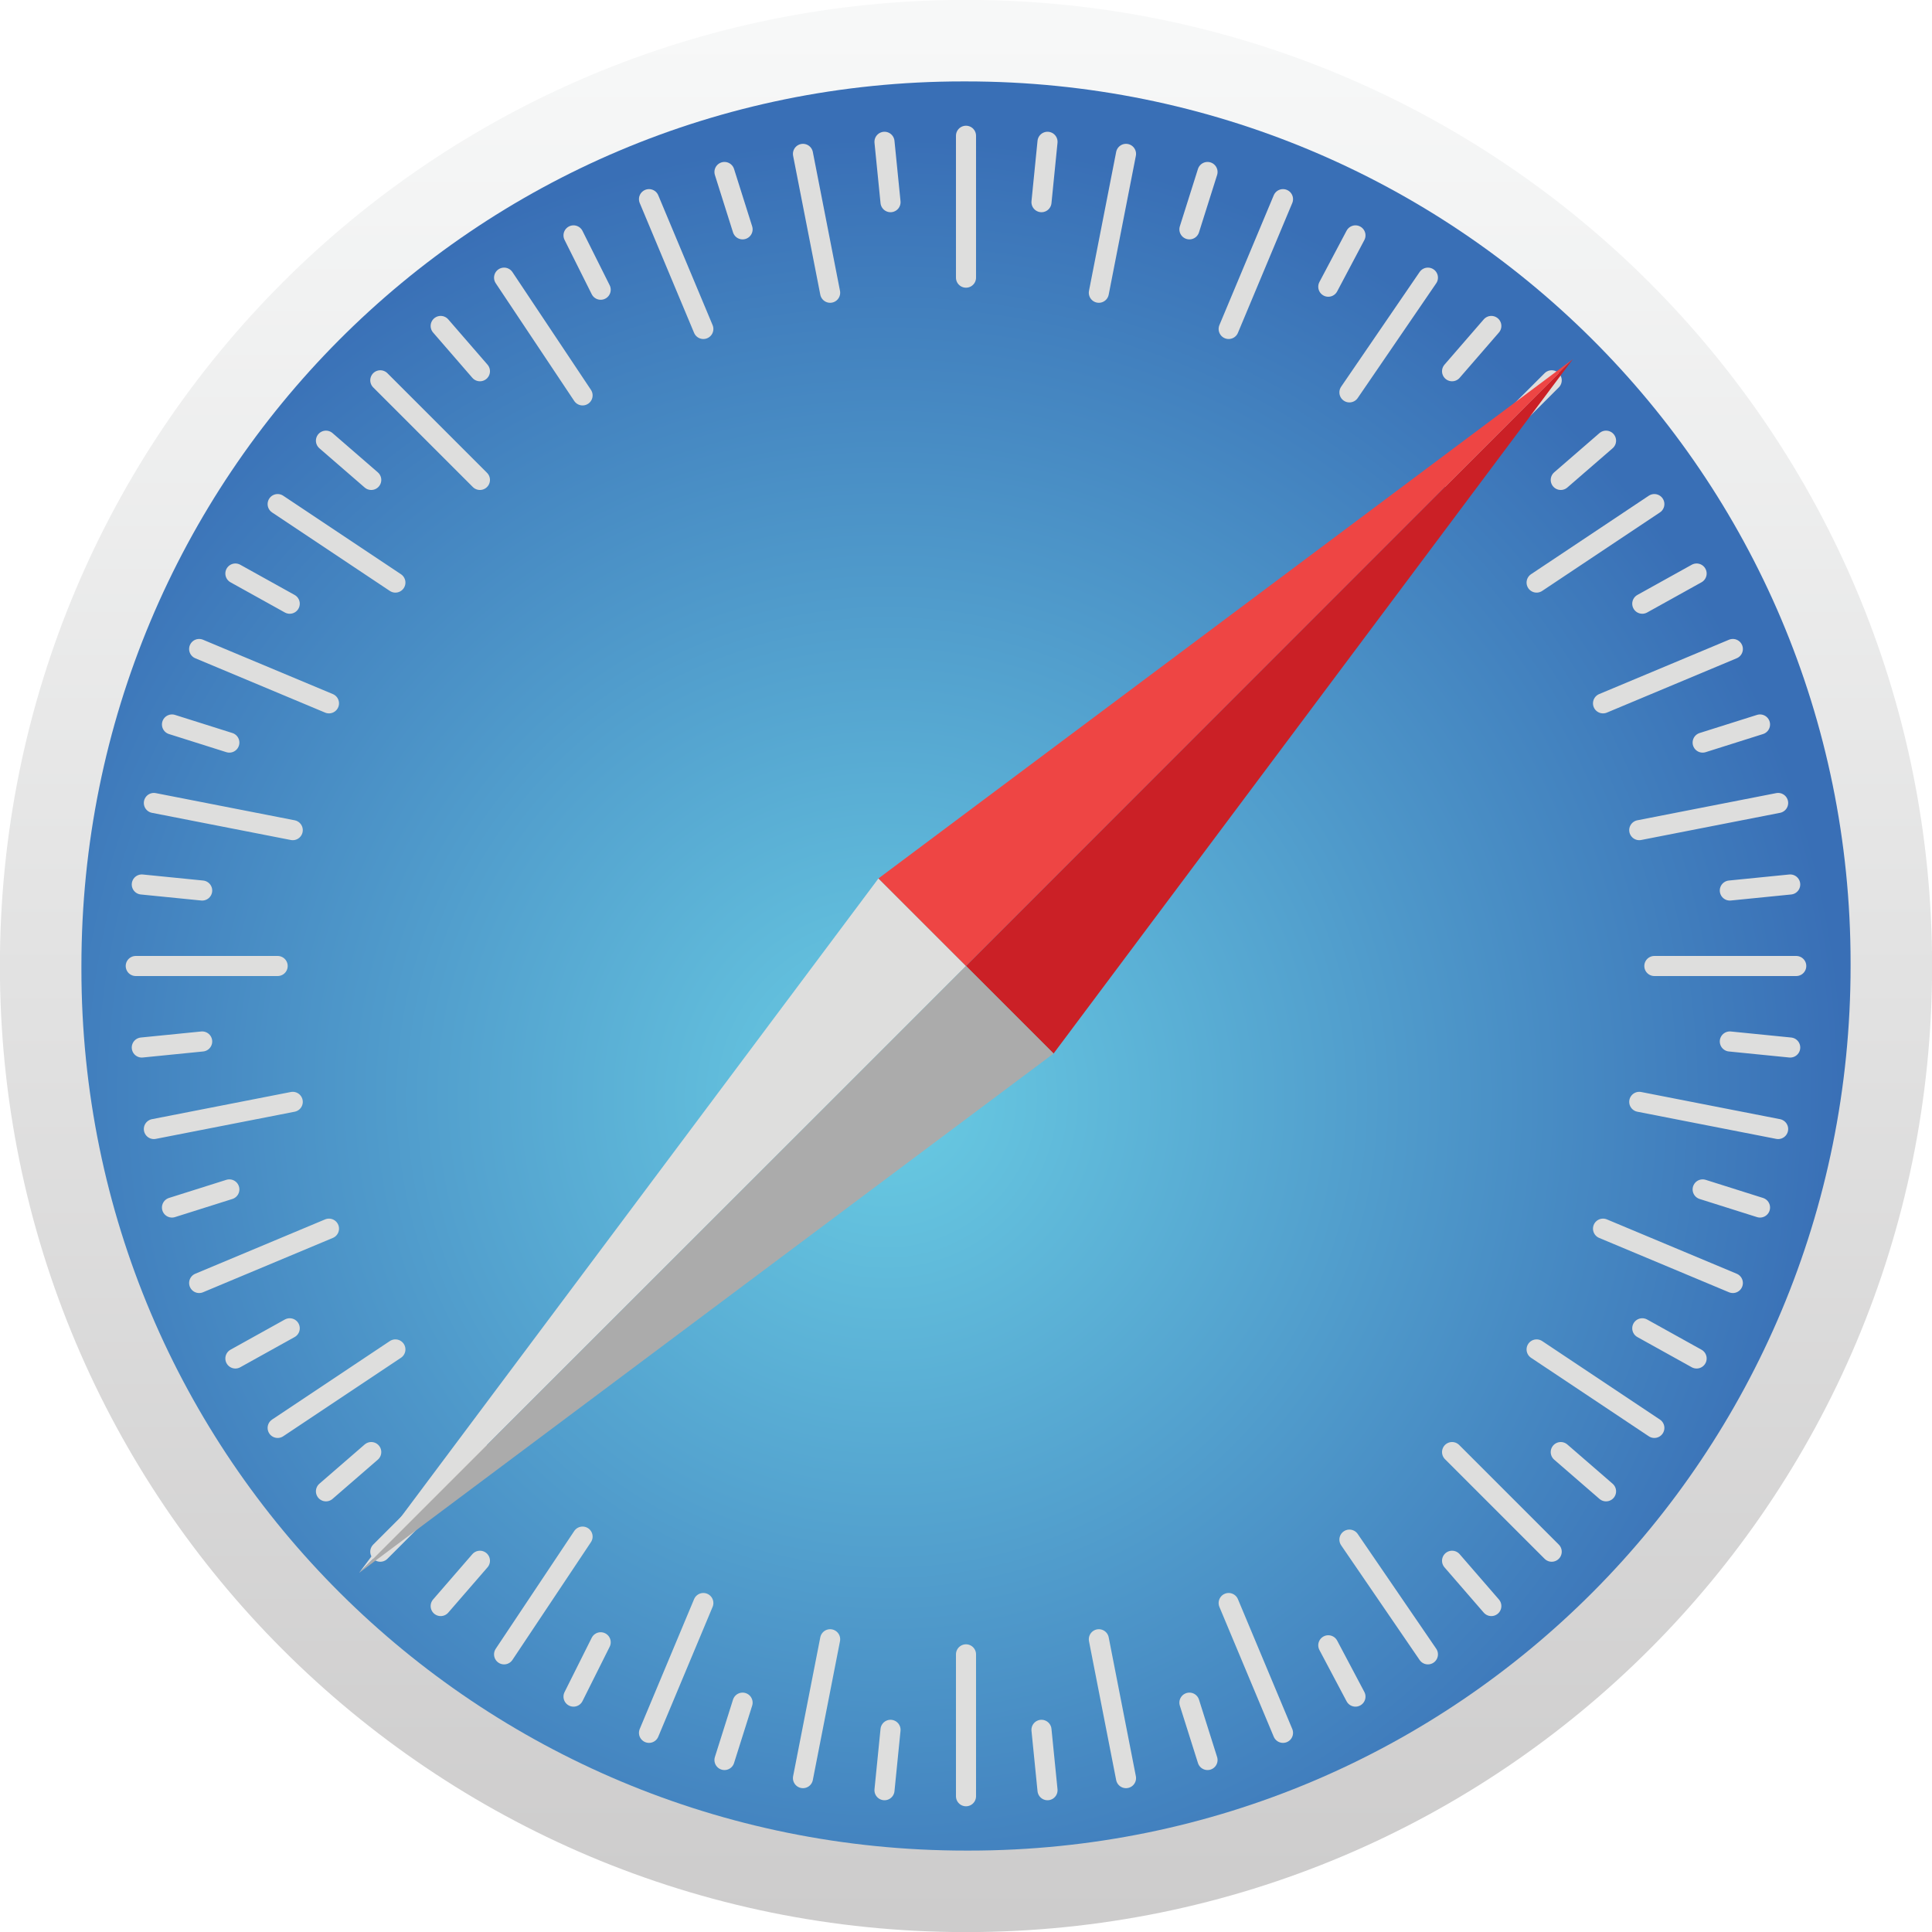
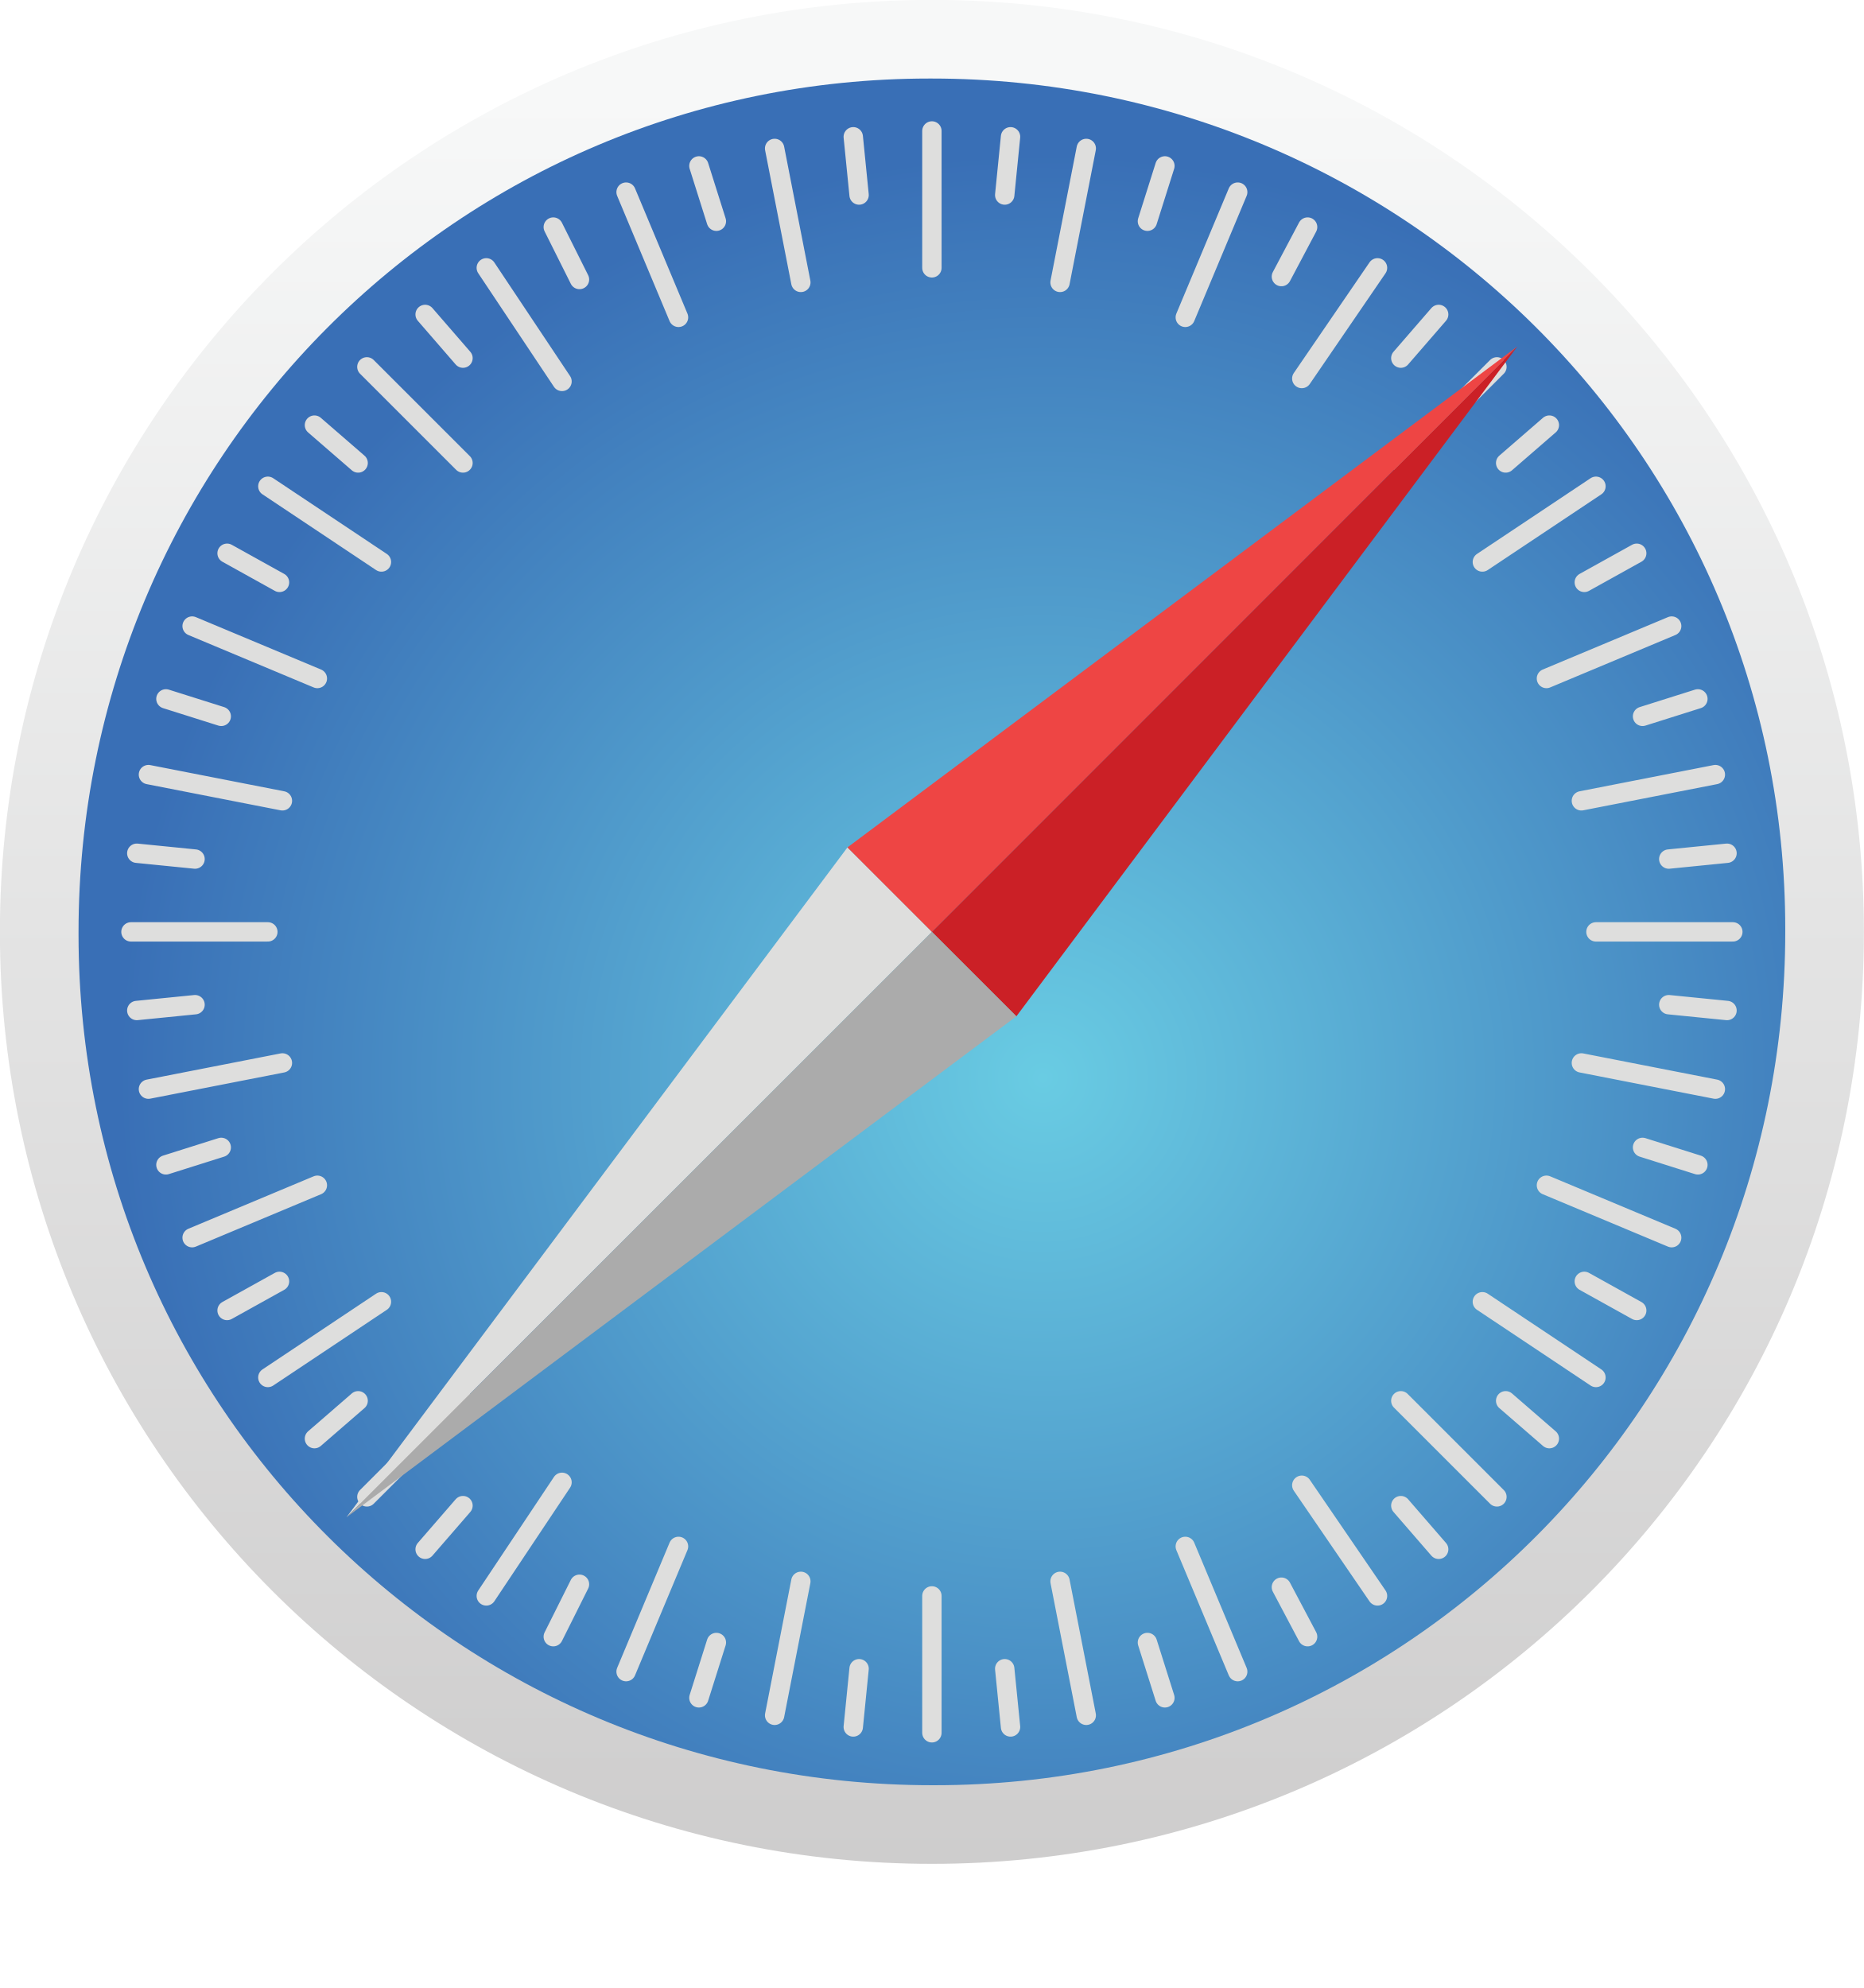
- <svg xmlns="http://www.w3.org/2000/svg" xmlns:xlink="http://www.w3.org/1999/xlink" version="1.1" id="Layer_1" x="0px" y="0px" viewBox="0 0 30 30" style="enable-background:new 0 0 30 30;" xml:space="preserve">
+ <svg xmlns="http://www.w3.org/2000/svg" xmlns:xlink="http://www.w3.org/1999/xlink" version="1.1" id="Layer_1" x="0px" y="0px" width="30" height="32" viewBox="0 0 30 32" style="enable-background:new 0 0 30 30;" xml:space="preserve">
  <style type="text/css">
	.st0{fill:url(#SVGID_1_);}
	.st1{fill:url(#SVGID_2_);}
	.st2{fill:none;stroke:#DEDEDD;stroke-width:0.665;stroke-linecap:round;stroke-linejoin:round;}
	.st3{fill:#DEDEDD;}
	.st4{fill:#EE4544;}
	.st5{fill:#CB2026;}
	.st6{fill:#ABABAB;}
</style>
  <symbol id="C" viewBox="-32 -32 64 64">
    <g>
      <linearGradient id="SVGID_1_" gradientUnits="userSpaceOnUse" x1="8048.25" y1="-8080.203" x2="8048.25" y2="-8079.234" gradientTransform="matrix(64 0 0 64 -515088 517104)">
        <stop offset="0" style="stop-color:#F7F8F8" />
        <stop offset="1" style="stop-color:#CDCCCC" />
      </linearGradient>
      <path class="st0" d="M-32,0c0-17.7,14.3-32,32-32S32-17.7,32,0S17.7,32,0,32S-32,17.7-32,0z" />
      <radialGradient id="SVGID_2_" cx="8036.605" cy="-8068.12" r="0.55" gradientTransform="matrix(58.6681 0 0 58.6681 -471492.062 473342.75)" gradientUnits="userSpaceOnUse">
        <stop offset="0" style="stop-color:#69CCE3" />
        <stop offset="1" style="stop-color:#396FB6" />
      </radialGradient>
      <path class="st1" d="M-29.3,0c0-16.2,13-29.3,29.2-29.3c0,0,0.1,0,0.1,0c16.2,0,29.3,13,29.3,29.2c0,0,0,0.1,0,0.1    c0,16.2-13,29.3-29.2,29.3c0,0-0.1,0-0.1,0c-16.2,0-29.3-13-29.3-29.2C-29.3,0.1-29.3,0-29.3,0z" />
    </g>
    <path class="st2" d="M0-27.5v4.7 M0,27.5v-4.7 M2.7-27.3l-0.2,2 M-2.7,27.3l0.2-2 M27.5,0h-4.7 M-27.5,0h4.7 M27.3,2.7l-2-0.2    M-27.3-2.7l2,0.2 M19.4-19.4l-3.3,3.3 M-19.4,19.4l3.3-3.3 M21.2-17.4l-1.5,1.3 M-21.2,17.4l1.5-1.3 M19.4,19.4l-3.3-3.3    M-19.4-19.4l3.3,3.3 M17.4,21.2l-1.3-1.5 M-17.4-21.2l1.3,1.5 M10.5-25.4l-1.8,4.3 M-10.5,25.4l1.8-4.3 M12.9-24.2L12-22.5    M-13,24.2l0.9-1.8 M25.4,10.5l-4.3-1.8 M-25.4-10.5l4.3,1.8 M24.2,13l-1.8-1 M-24.2-13l1.8,1 M25.4-10.5l-4.3,1.8 M-25.4,10.5   l4.3-1.8 M26.3-8l-1.9,0.6 M-26.3,8l1.9-0.6 M10.5,25.4l-1.8-4.3 M-10.5-25.4l1.8,4.3 M8,26.3l-0.6-1.9 M-8-26.3l0.6,1.9 M5.3-26.9   l-0.9,4.6 M-5.4,26.9l0.9-4.6 M8-26.3l-0.6,1.9 M-8,26.3l0.6-1.9 M26.9,5.4l-4.6-0.9 M-26.9-5.4l4.6,0.9 M26.3,8l-1.9-0.6 M-26.3-8   l1.9,0.6 M22.8-15.3l-3.9,2.6 M-22.8,15.3l3.9-2.6 M24.2-13l-1.8,1 M-24.2,13l1.8-1 M15.3,22.8L12.7,19 M-15.3-22.8l2.6,3.9    M12.9,24.2L12,22.5 M-13-24.2l0.9,1.8 M15.3-22.8L12.7-19 M-15.3,22.8l2.6-3.9 M17.4-21.2l-1.3,1.5 M-17.4,21.2l1.3-1.5    M22.8,15.3l-3.9-2.6 M-22.8-15.3l3.9,2.6 M21.2,17.4l-1.5-1.3 M-21.2-17.4l1.5,1.3 M26.9-5.4l-4.6,0.9 M-26.9,5.4l4.6-0.9    M27.3-2.7l-2,0.2 M-27.3,2.7l2-0.2 M5.3,26.9l-0.9-4.6 M-5.4-26.9l0.9,4.6 M2.7,27.3l-0.2-2 M-2.7-27.3l0.2,2" />
    <g>
      <path class="st3" d="M-2.9-2.9L0,0l-20.1,20.1L-2.9-2.9z" />
      <path class="st4" d="M20.1-20.1L0,0l-2.9-2.9L20.1-20.1z" />
      <path class="st5" d="M2.9,2.9L0,0l20.1-20.1L2.9,2.9z" />
      <path class="st6" d="M2.9,2.9L0,0l-20.1,20.1L2.9,2.9z" />
    </g>
  </symbol>
  <use xlink:href="#C" width="64" height="64" x="-32" y="-32" transform="matrix(0.4688 0 0 0.4688 15 15)" style="overflow:visible;" />
</svg>
